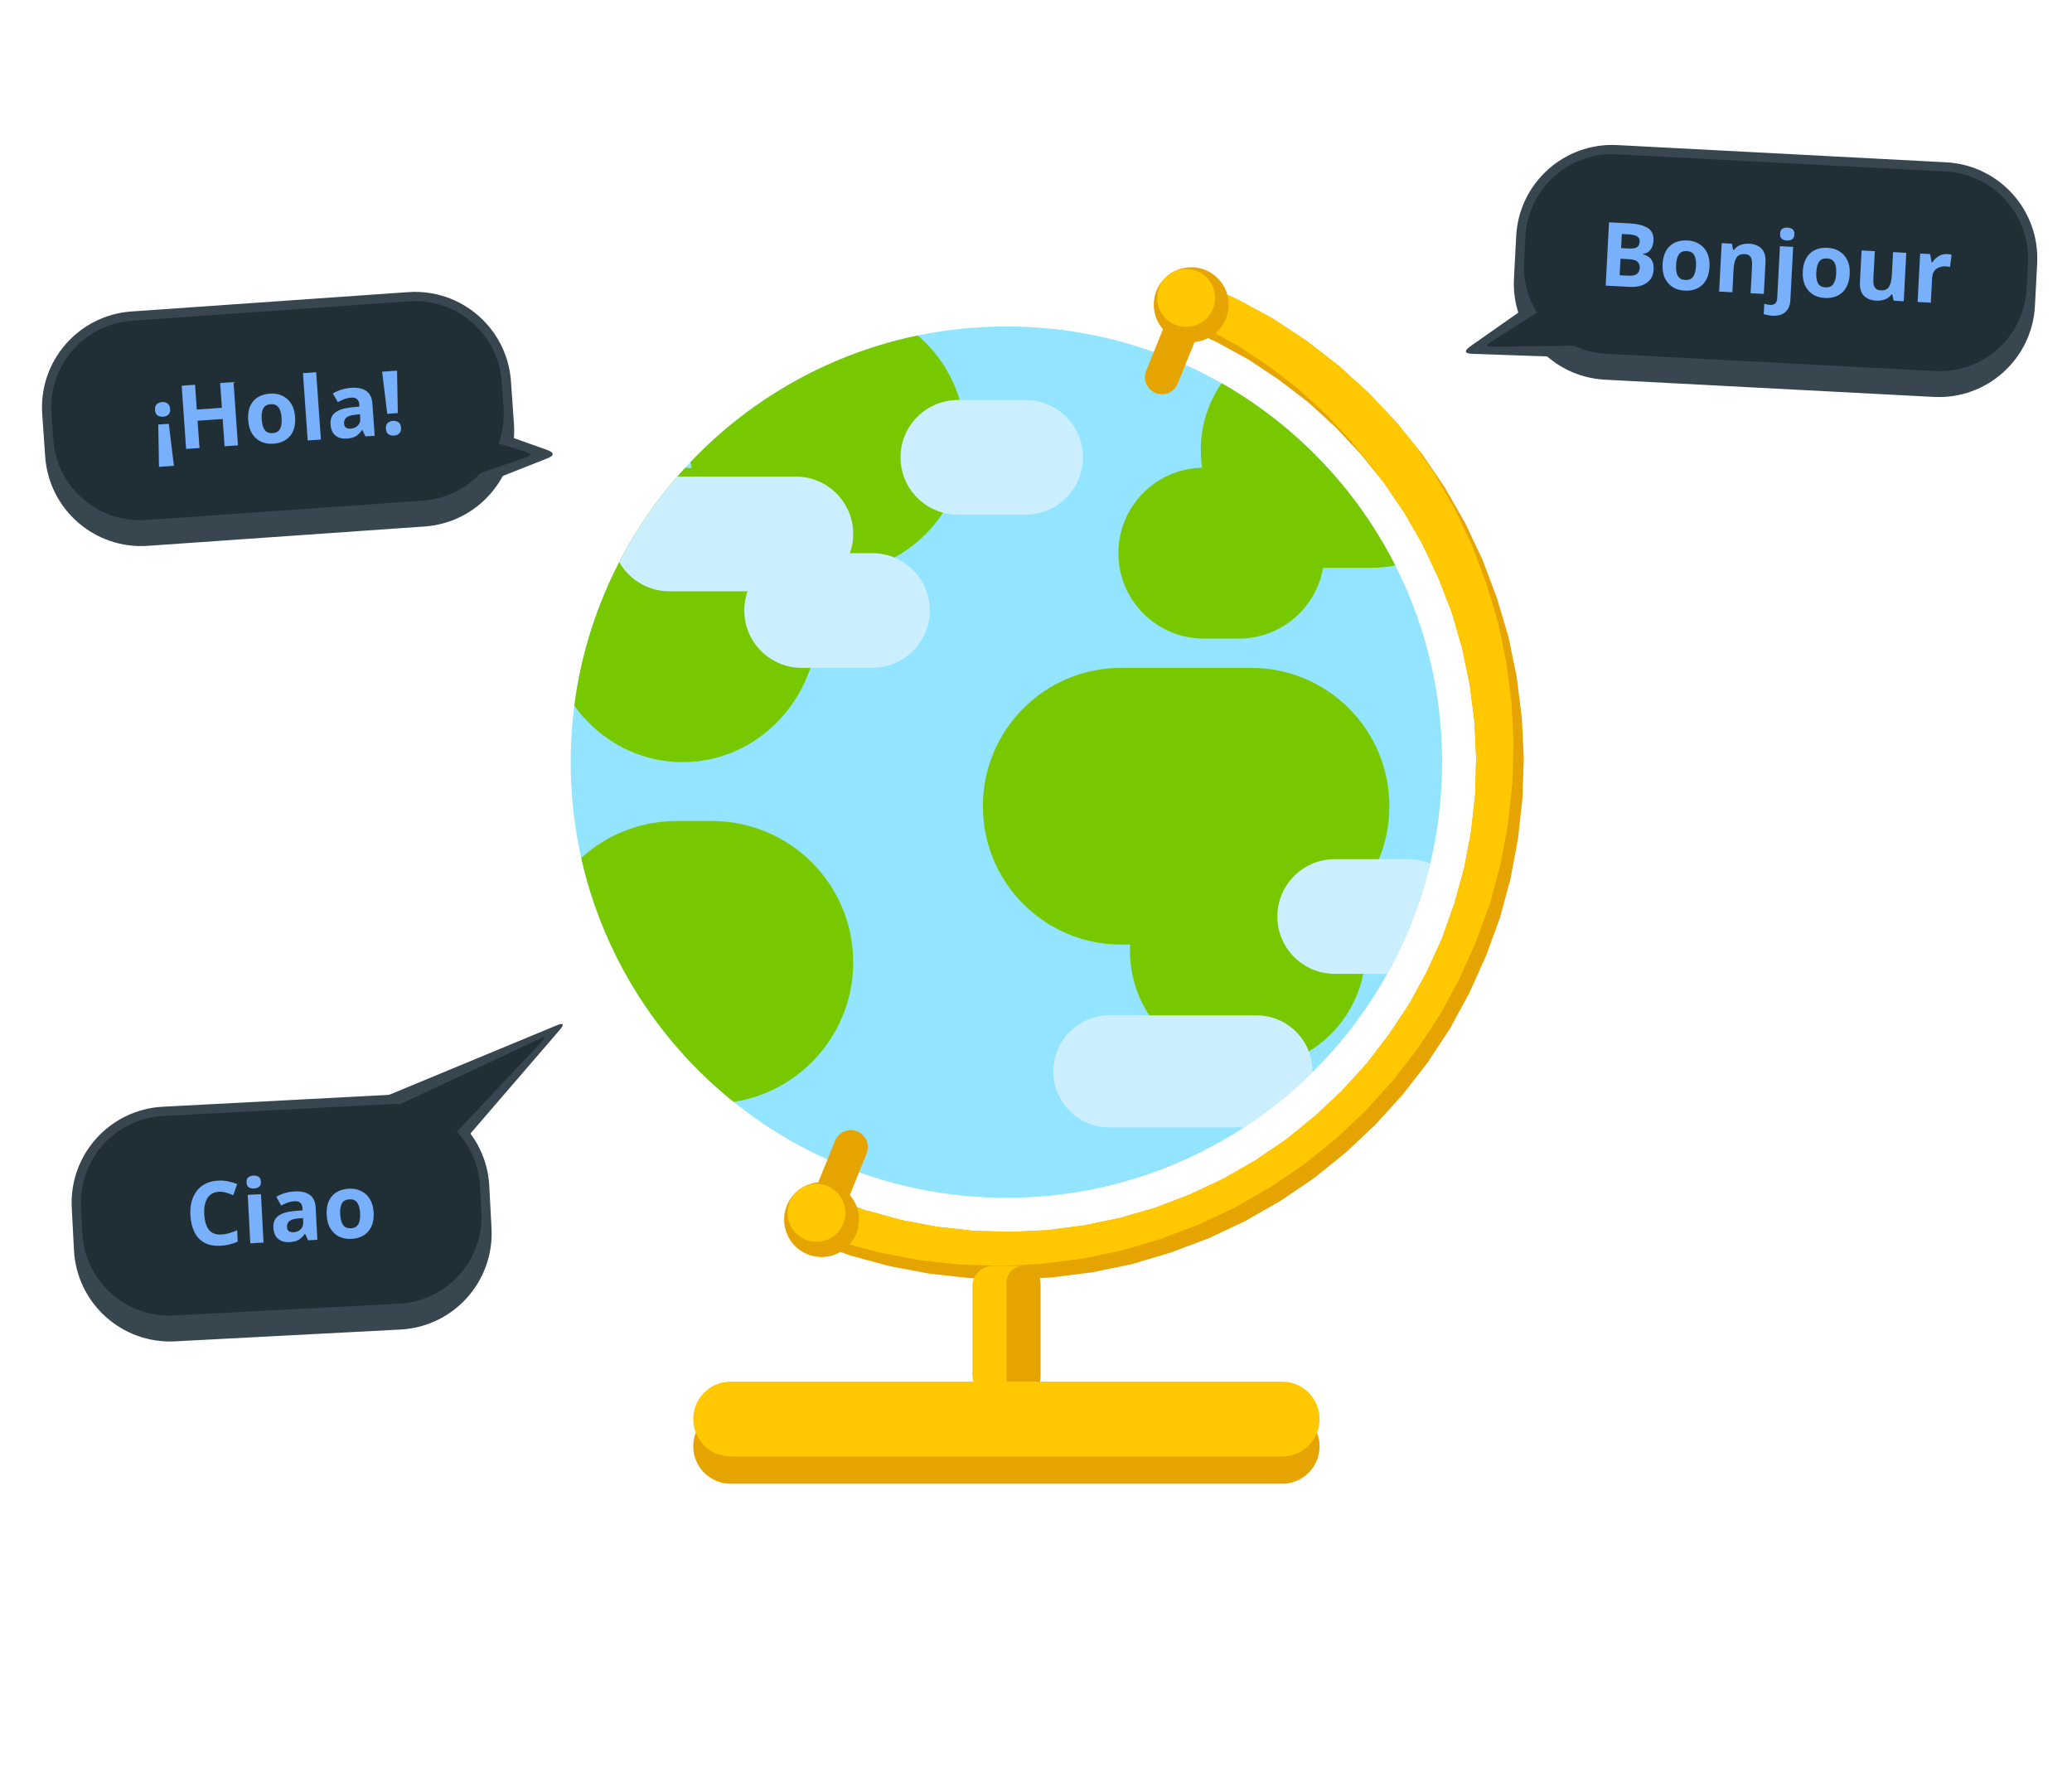
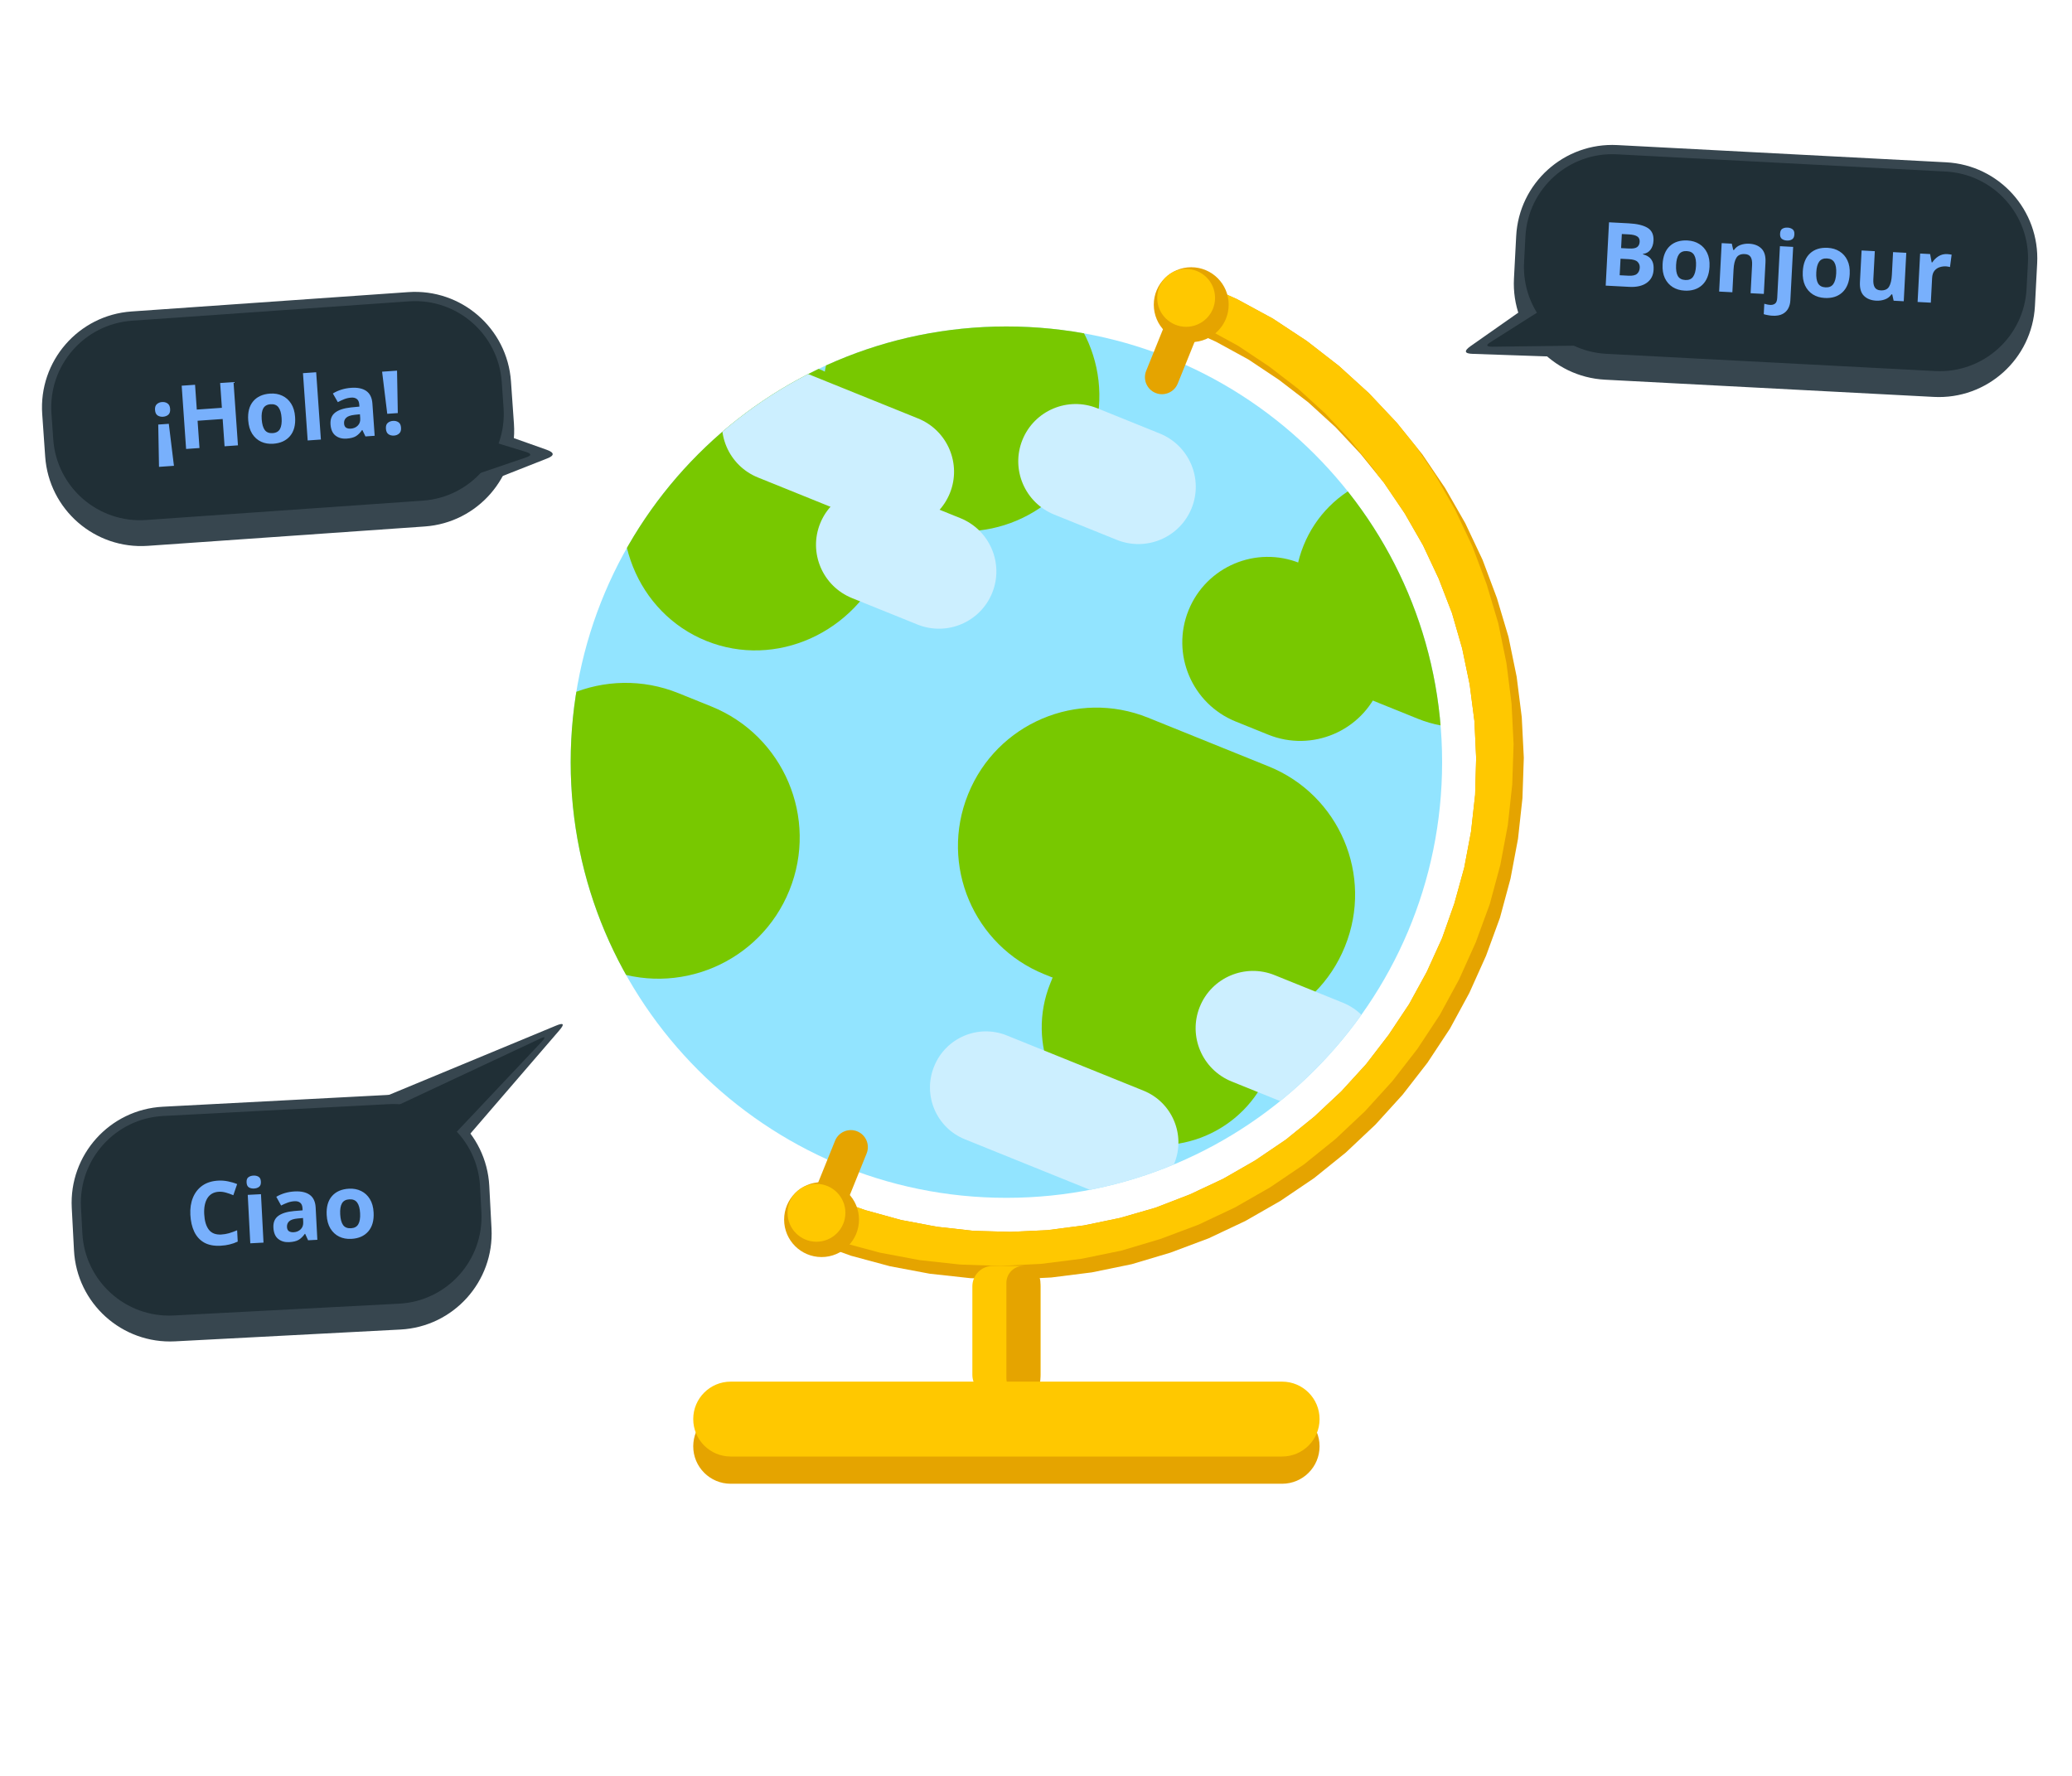
<svg xmlns="http://www.w3.org/2000/svg" viewBox="0 0 560 480" width="560" height="480">
  <g transform="translate(272 206) scale(0.92)">
    <clipPath id="ma1">
      <path d="M128 0A128 128 0 1 0 -128 0A128 128 0 1 0 128 0Z" />
    </clipPath>
    <g clip-path="url(#ma1)">
      <rect x="-130" y="-130" width="260" height="260" fill="#92E4FF" />
-       <rect x="-93.4" y="-134.9" width="81.3" height="79.6" rx="39.8" fill="#78C800" />
-       <rect x="-134.9" y="-86.5" width="79.6" height="86.5" rx="41.5" fill="#78C800" />
-       <rect x="32.9" y="-86.5" width="60.5" height="50.2" rx="25.1" fill="#78C800" />
-       <rect x="57.1" y="-126.3" width="84.8" height="69.2" rx="34.6" fill="#78C800" />
-       <rect x="-6.9" y="-27.7" width="119.4" height="81.3" rx="40.6" fill="#78C800" />
-       <rect x="36.3" y="15.6" width="69.2" height="74.4" rx="34.6" fill="#78C800" />
-       <rect x="-138.4" y="17.3" width="93.4" height="83" rx="41.5" fill="#78C800" />
-       <rect x="-31.1" y="-106.4" width="53.6" height="33.7" rx="16.9" fill="#CCEFFF" />
-       <rect x="-115.9" y="-83.9" width="70.9" height="33.7" rx="16.9" fill="#CCEFFF" />
-       <rect x="-77" y="-61.4" width="54.5" height="33.7" rx="16.9" fill="#CCEFFF" />
-       <rect x="79.6" y="28.5" width="55.4" height="33.7" rx="16.9" fill="#CCEFFF" />
-       <rect x="13.8" y="74.4" width="76.1" height="32.9" rx="16.4" fill="#CCEFFF" />
+       <g transform="rotate(22 0 0)">
+         <rect x="-93.4" y="-134.9" width="81.3" height="79.6" rx="39.8" fill="#78C800" />
+         <rect x="-134.9" y="-86.5" width="79.6" height="86.5" rx="41.5" fill="#78C800" />
+         <rect x="32.9" y="-86.5" width="60.5" height="50.2" rx="25.1" fill="#78C800" />
+         <rect x="57.1" y="-126.3" width="84.8" height="69.2" rx="34.6" fill="#78C800" />
+         <rect x="-6.9" y="-27.7" width="119.4" height="81.3" rx="40.6" fill="#78C800" />
+         <rect x="36.3" y="15.6" width="69.2" height="74.4" rx="34.6" fill="#78C800" />
+         <rect x="-138.4" y="17.3" width="93.4" height="83" rx="41.5" fill="#78C800" />
+         <rect x="-31.1" y="-106.4" width="53.6" height="33.7" rx="16.9" fill="#CCEFFF" />
+         <rect x="-115.9" y="-83.9" width="70.9" height="33.7" rx="16.9" fill="#CCEFFF" />
+         <rect x="-77" y="-61.4" width="54.5" height="33.7" rx="16.9" fill="#CCEFFF" />
+         <rect x="79.6" y="28.5" width="55.4" height="33.7" rx="16.9" fill="#CCEFFF" />
+         <rect x="13.8" y="74.4" width="76.1" height="32.9" rx="16.4" fill="#CCEFFF" />
+       </g>
    </g>
    <clipPath id="ma2">
      <path d="M51.7 -128L61.6 -123.5L71.1 -118.3L80.1 -112.3L88.7 -105.7L96.7 -98.4L104.1 -90.5L110.9 -82.1L117 -73.1L122.4 -63.7L127 -53.9L130.9 -43.8L133.9 -33.4L136.1 -22.8L137.5 -12L138 -1.2L137.7 9.6L136.5 20.4L134.5 31L131.6 41.5L128 51.7L123.5 61.6L118.3 71.1L112.3 80.1L105.7 88.7L98.4 96.7L90.5 104.1L82.1 110.9L73.1 117L63.7 122.4L53.9 127L43.8 130.9L33.4 133.9L22.8 136.1L12 137.5L1.2 138L-9.6 137.7L-20.4 136.5L-31 134.5L-41.5 131.6L-51.7 128L-56.9 140.9L-45.7 145L-34.2 148.1L-22.5 150.3L-10.6 151.6L1.3 152L13.2 151.4L25.1 149.9L36.8 147.5L48.2 144.1L59.4 139.9L70.2 134.8L80.5 128.9L90.4 122.2L99.7 114.7L108.4 106.5L116.4 97.7L123.7 88.3L130.3 78.3L136 67.8L140.9 56.9L145 45.7L148.1 34.2L150.3 22.5L151.6 10.6L152 -1.3L151.4 -13.2L149.9 -25.1L147.5 -36.8L144.1 -48.2L139.9 -59.4L134.8 -70.2L128.9 -80.5L122.2 -90.4L114.7 -99.7L106.5 -108.4L97.7 -116.4L88.3 -123.7L78.3 -130.3L67.8 -136L56.9 -140.9Z" />
    </clipPath>
    <g clip-path="url(#ma2)">
      <rect x="-58.9" y="-142.9" width="212.9" height="296.9" fill="#E5A400" />
      <path d="M51.7 -128L61.6 -123.5L71.1 -118.3L80.1 -112.3L88.7 -105.7L96.7 -98.4L104.1 -90.5L110.9 -82.1L117 -73.1L122.4 -63.7L127 -53.9L130.9 -43.8L133.9 -33.4L136.1 -22.8L137.5 -12L138 -1.2L137.7 9.6L136.5 20.4L134.5 31L131.6 41.5L128 51.7L123.5 61.6L118.3 71.1L112.3 80.1L105.7 88.7L98.4 96.7L90.5 104.1L82.1 110.9L73.1 117L63.7 122.4L53.9 127L43.8 130.9L33.4 133.9L22.8 136.1L12 137.5L1.2 138L-9.6 137.7L-20.4 136.5L-31 134.5L-41.5 131.6L-51.7 128L-56.9 140.9L-45.7 145L-34.2 148.1L-22.5 150.3L-10.6 151.6L1.3 152L13.2 151.4L25.1 149.9L36.8 147.5L48.2 144.1L59.4 139.9L70.2 134.8L80.5 128.9L90.4 122.2L99.7 114.7L108.4 106.5L116.4 97.7L123.7 88.3L130.3 78.3L136 67.8L140.9 56.9L145 45.7L148.1 34.2L150.3 22.5L151.6 10.6L152 -1.3L151.4 -13.2L149.9 -25.1L147.5 -36.8L144.1 -48.2L139.9 -59.4L134.8 -70.2L128.9 -80.5L122.2 -90.4L114.7 -99.7L106.5 -108.4L97.7 -116.4L88.3 -123.7L78.3 -130.3L67.8 -136L56.9 -140.9Z" fill="#FFC800" transform="translate(-3 -4)" />
    </g>
    <rect x="40.7" y="-118.1" width="26" height="10" rx="5" fill="#E5A400" transform="rotate(-68 45.7 -113.1)" />
    <circle cx="54.3" cy="-134.4" r="11" fill="#E5A400" />
    <circle cx="52.8" cy="-136.4" r="8.5" fill="#FFC800" />
    <rect x="-50.7" y="108.1" width="26" height="10" rx="5" fill="#E5A400" transform="rotate(112 -45.7 113.1)" />
    <circle cx="-54.3" cy="134.4" r="11" fill="#E5A400" />
    <circle cx="-55.8" cy="132.4" r="8.5" fill="#FFC800" />
    <rect x="-10" y="148" width="20" height="38" rx="6" fill="#FFC800" />
    <rect x="0" y="148" width="10" height="38" rx="5" fill="#E5A400" />
    <rect x="-92" y="190" width="184" height="22" rx="11" fill="#E5A400" />
    <rect x="-92" y="182" width="184" height="22" rx="11" fill="#FFC800" />
  </g>
  <g transform="rotate(-4 75 111)">
    <rect x="11.5" y="81.5" width="127" height="63.5" rx="26" fill="#37464F" />
    <path d="M113.7 139.4Q111.8 140 111.9 138L113.2 114Q113.3 112 115.1 112.8L146.8 126.6Q150 128 146.7 129Z" fill="#37464F" />
    <path d="M113.9 135.5Q112 136 112.1 134L112.9 118Q113.1 116 114.9 116.7L141.2 126.8Q143.5 127.7 141.1 128.3Z" fill="#202F36" />
    <rect x="14" y="84" width="122" height="54" rx="23.5" fill="#202F36" />
    <text x="75" y="119.6" font-family="Fredoka, Nunito, sans-serif" font-weight="700" font-size="24" text-anchor="middle" fill="#78B0FC">¡Hola!</text>
  </g>
  <g transform="rotate(3 480 71)">
    <rect x="409.5" y="41.5" width="141" height="63.5" rx="26" fill="#37464F" />
    <path d="M429.2 74Q430.8 72.8 431.5 74.7L439.5 97.3Q440.2 99.2 438.2 99.2L399.5 99.9Q396 100 398.8 97.8Z" fill="#37464F" />
    <path d="M430.5 77.7Q432.1 76.6 432.8 78.5L438.2 93.5Q438.8 95.4 436.8 95.6L404.6 97.7Q402.1 97.8 404.2 96.4Z" fill="#202F36" />
    <rect x="412" y="44" width="136" height="54" rx="23.5" fill="#202F36" />
    <text x="480" y="79.6" font-family="Fredoka, Nunito, sans-serif" font-weight="700" font-size="24" text-anchor="middle" fill="#78B0FC">Bonjour</text>
  </g>
  <g transform="rotate(-3 76 327)">
    <rect x="19.5" y="297.5" width="113" height="63.5" rx="26" fill="#37464F" />
    <path d="M115.5 322.3Q114.1 323.8 113 322.1L100 301.9Q98.9 300.2 100.8 299.6L152.7 281.2Q156 280 153.6 282.5Z" fill="#37464F" />
    <path d="M113.4 319Q112 320.4 110.9 318.7L102.2 305.3Q101.1 303.6 102.9 302.9L148.2 284.5Q150.5 283.5 148.7 285.3Z" fill="#202F36" />
    <rect x="22" y="300" width="108" height="54" rx="23.5" fill="#202F36" />
    <text x="76" y="335.6" font-family="Fredoka, Nunito, sans-serif" font-weight="700" font-size="24" text-anchor="middle" fill="#78B0FC">Ciao</text>
  </g>
</svg>
